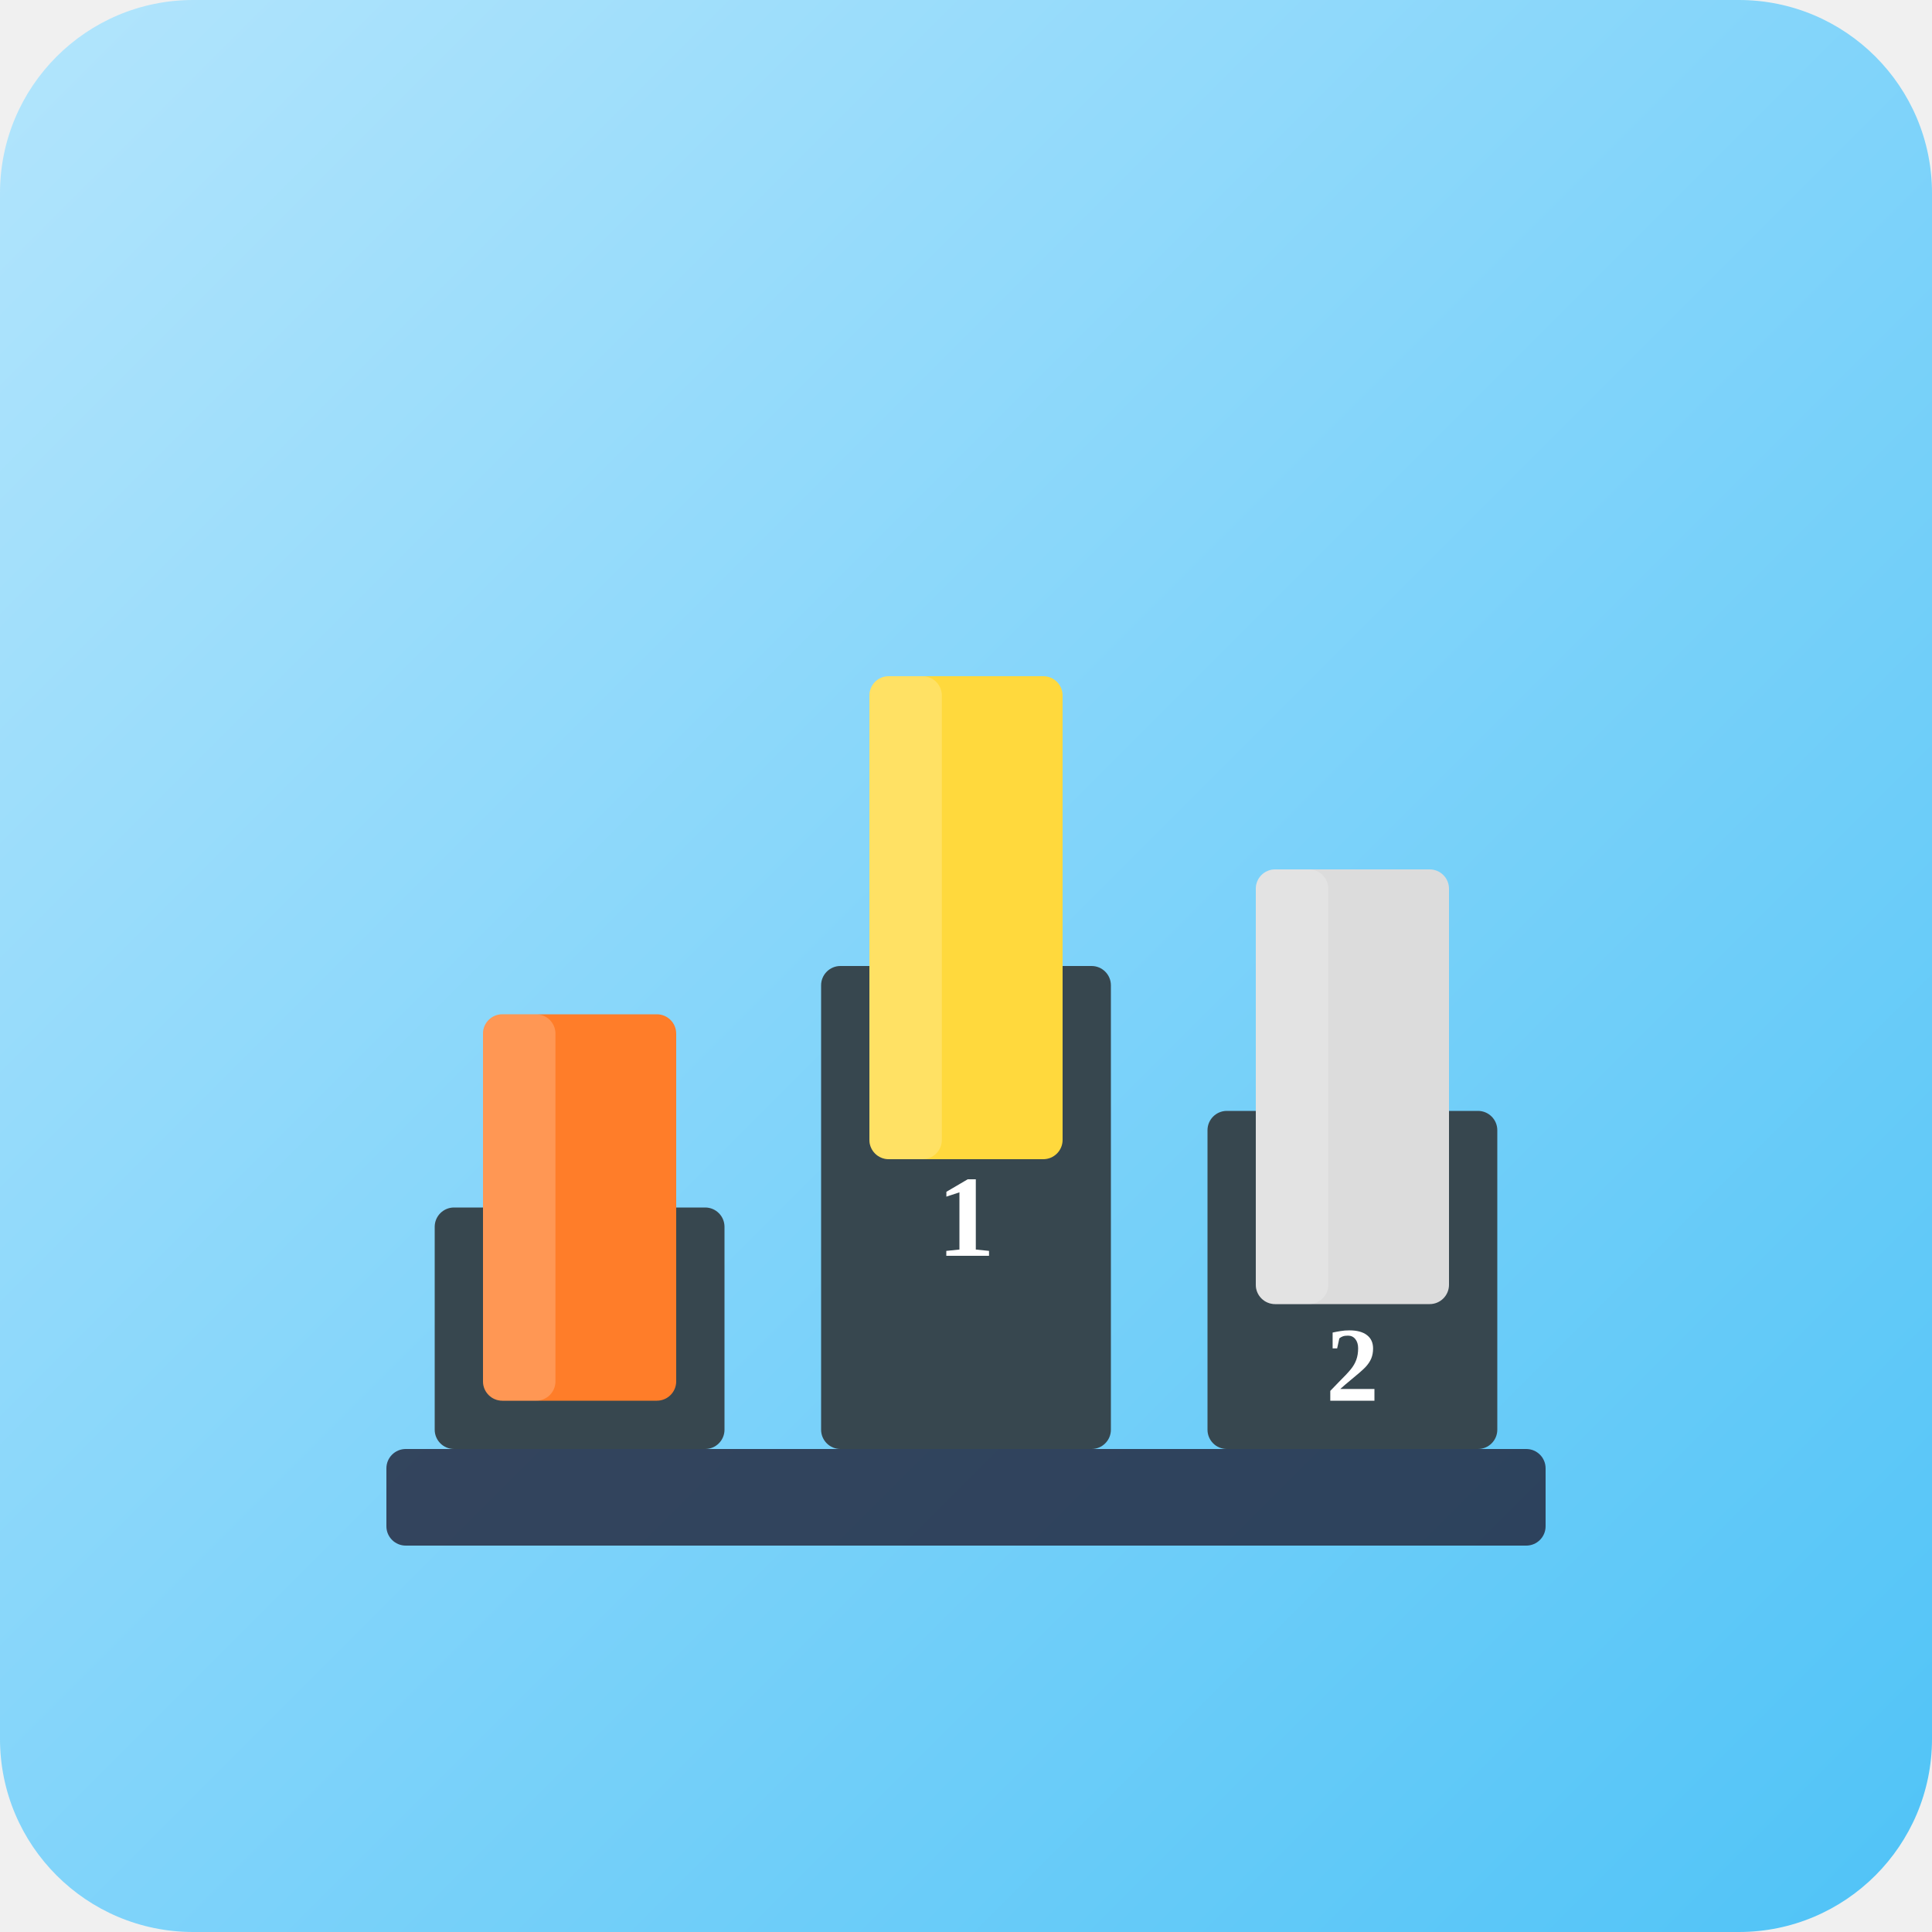
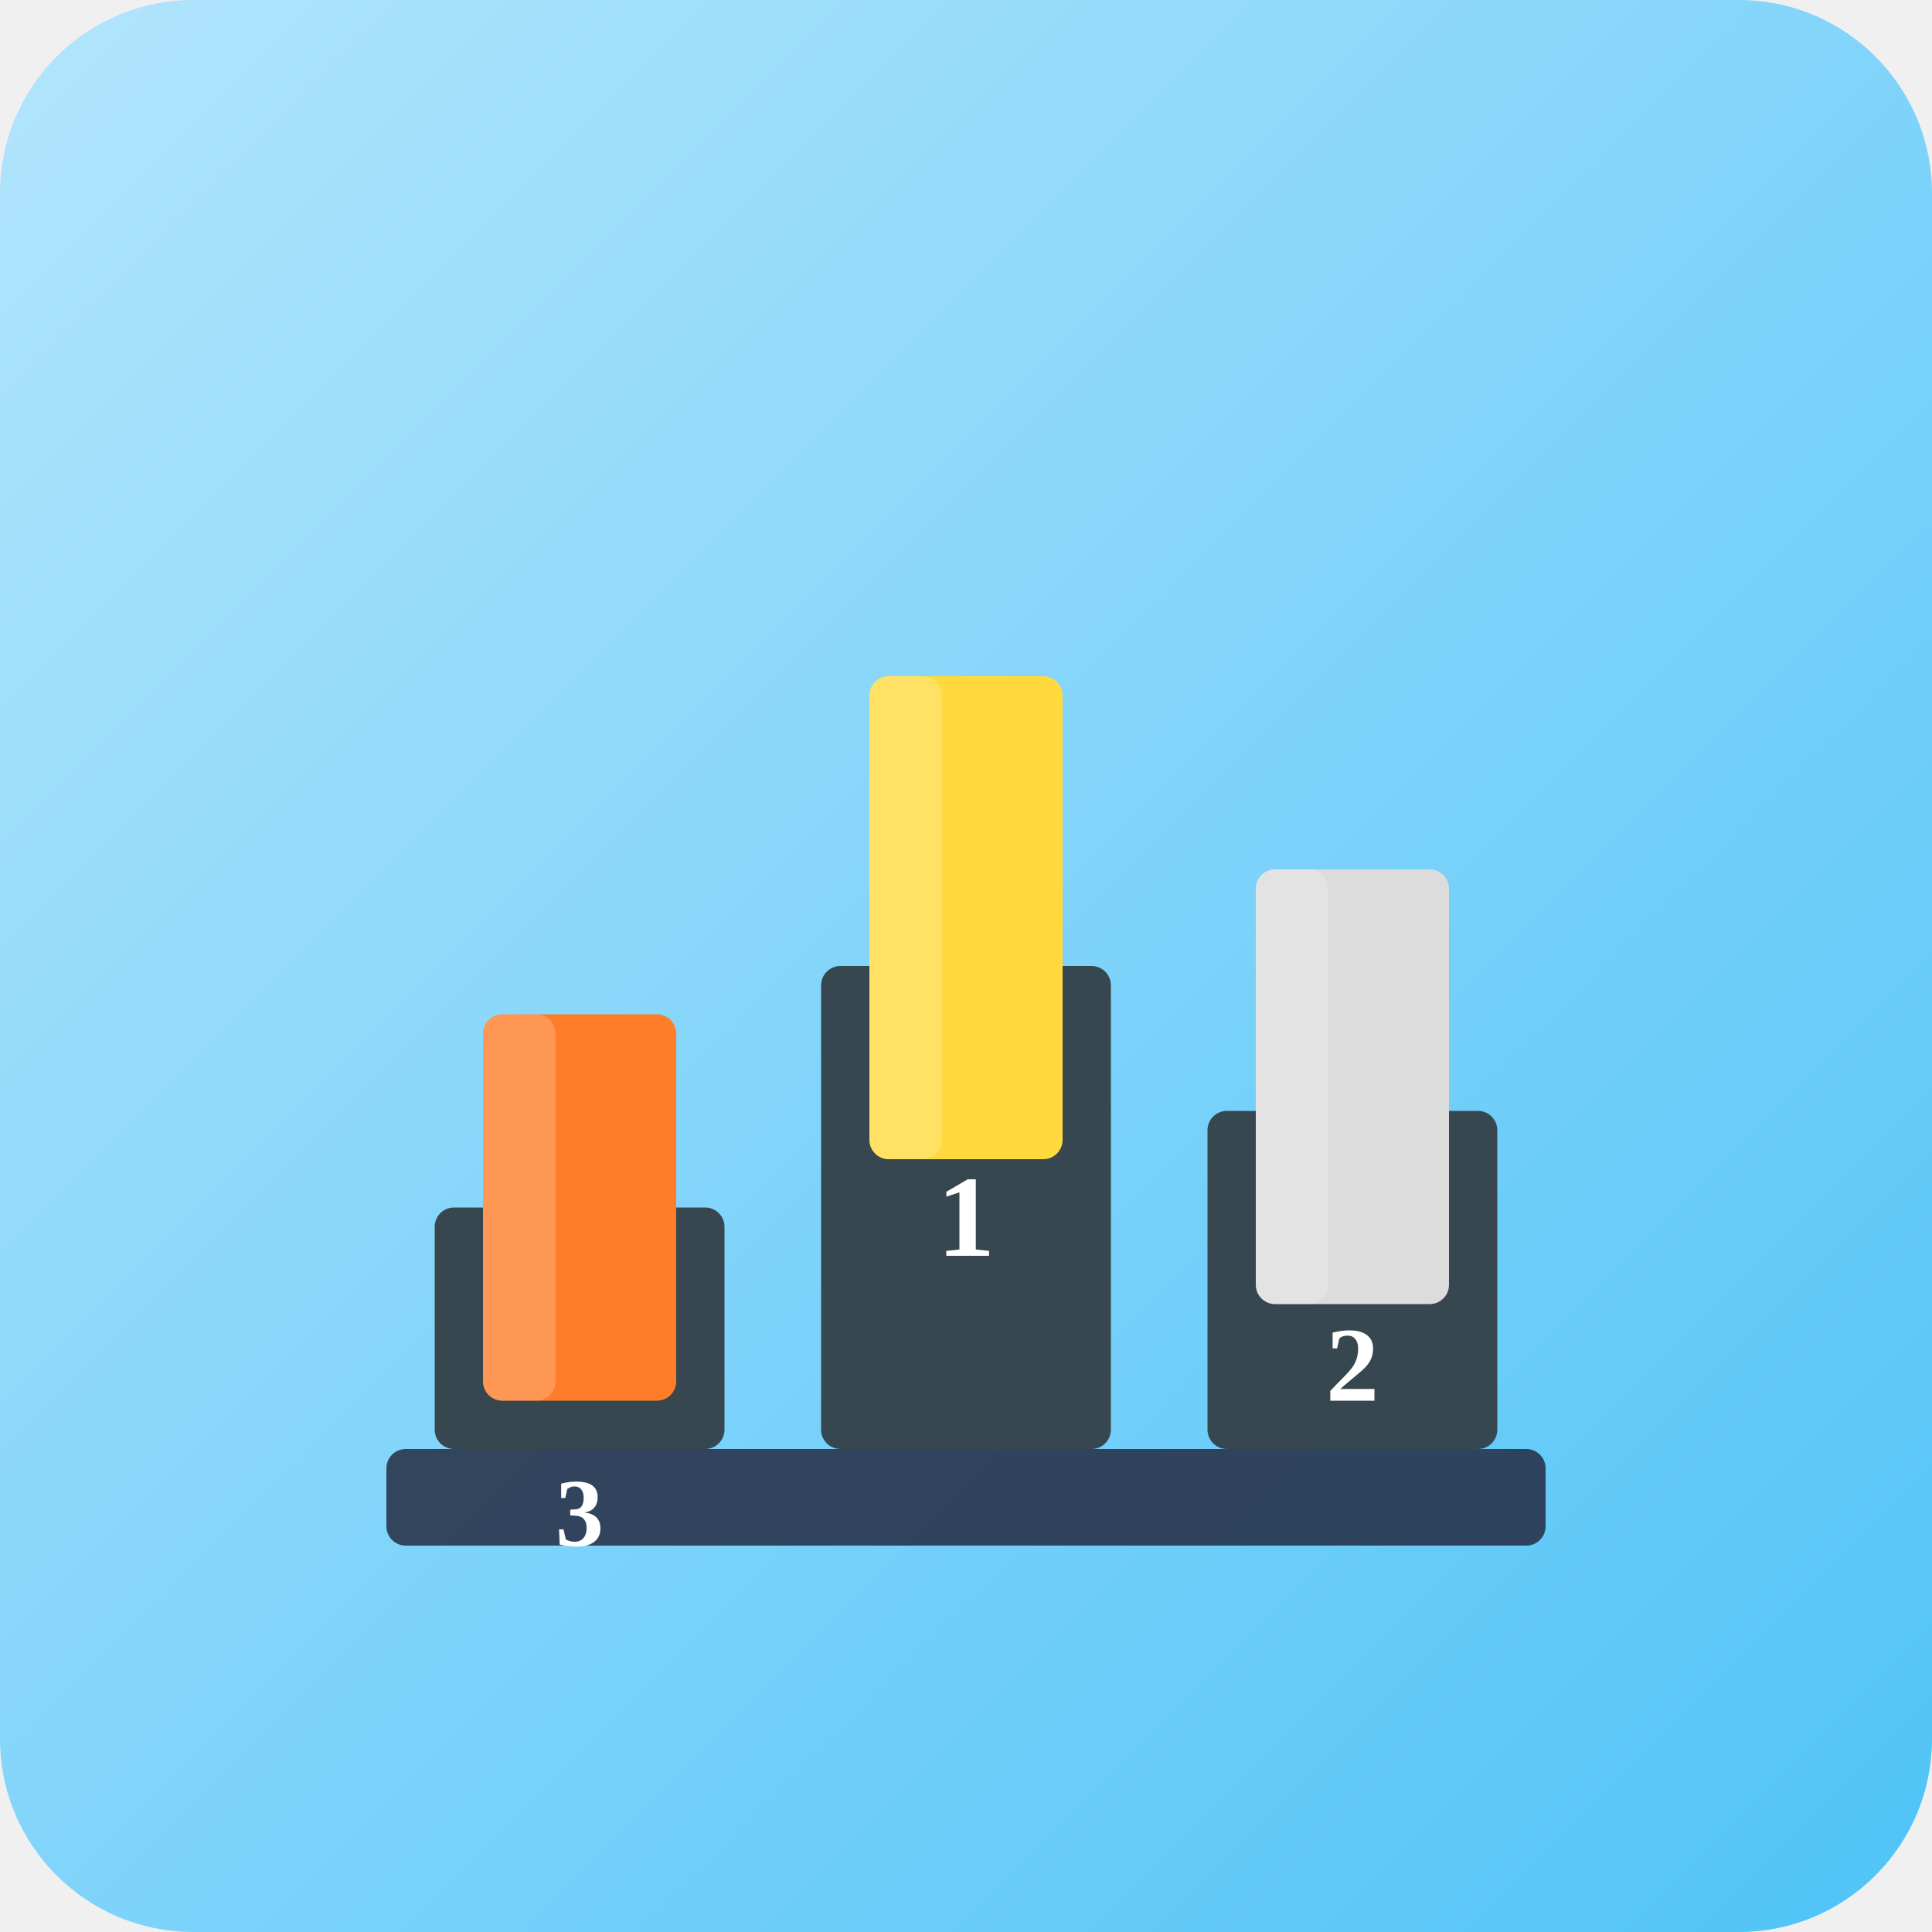
<svg xmlns="http://www.w3.org/2000/svg" viewBox="0 0 400 400">
  <defs>
    <linearGradient id="bgGradient" x1="0%" y1="0%" x2="100%" y2="100%">
      <stop offset="0%" style="stop-color:#b3e5fc;stop-opacity:1" />
      <stop offset="50%" style="stop-color:#81d4fa;stop-opacity:1" />
      <stop offset="100%" style="stop-color:#4fc3f7;stop-opacity:1" />
    </linearGradient>
    <linearGradient id="redGradient" x1="0%" y1="0%" x2="0%" y2="100%">
      <stop offset="0%" style="stop-color:#ef5350;stop-opacity:1" />
      <stop offset="100%" style="stop-color:#c62828;stop-opacity:1" />
    </linearGradient>
    <linearGradient id="yellowGradient" x1="0%" y1="0%" x2="0%" y2="100%">
      <stop offset="0%" style="stop-color:#ffeb3b;stop-opacity:1" />
      <stop offset="100%" style="stop-color:#f9a825;stop-opacity:1" />
    </linearGradient>
    <linearGradient id="greenGradient" x1="0%" y1="0%" x2="0%" y2="100%">
      <stop offset="0%" style="stop-color:#66bb6a;stop-opacity:1" />
      <stop offset="100%" style="stop-color:#2e7d32;stop-opacity:1" />
    </linearGradient>
  </defs>
  <rect width="400" height="400" rx="40" fill="url(#bgGradient)" />
  <rect x="80" y="300" width="240" height="20" fill="#1f2136ff" opacity="0.8" rx="4" />
  <rect x="90" y="250" width="60" height="50" fill="#37474f" rx="4" />
-   <text x="120" y="280" font-size="20" font-weight="bold" fill="white" text-anchor="middle">3</text>
+   <text x="120" y="320" font-size="20" font-weight="bold" fill="white" text-anchor="middle">3</text>
  <rect x="100" y="210" width="40" height="80" fill="#FF7D29" rx="4" />
  <rect x="170" y="200" width="60" height="100" fill="#37474f" rx="4" />
  <text x="200" y="260" font-size="24" font-weight="bold" fill="white" text-anchor="middle">1</text>
  <rect x="180" y="140" width="40" height="100" fill="#FFD93D" rx="4" />
  <rect x="250" y="230" width="60" height="70" fill="#37474f" rx="4" />
  <text x="280" y="290" font-size="22" font-weight="bold" fill="white" text-anchor="middle">2</text>
  <rect x="260" y="180" width="40" height="90" fill="#DCDCDC" rx="4" />
  <rect x="180" y="140" width="15" height="100" fill="white" opacity="0.2" rx="4" />
  <rect x="260" y="180" width="15" height="90" fill="white" opacity="0.2" rx="4" />
  <rect x="100" y="210" width="15" height="80" fill="white" opacity="0.2" rx="4" />
</svg>
